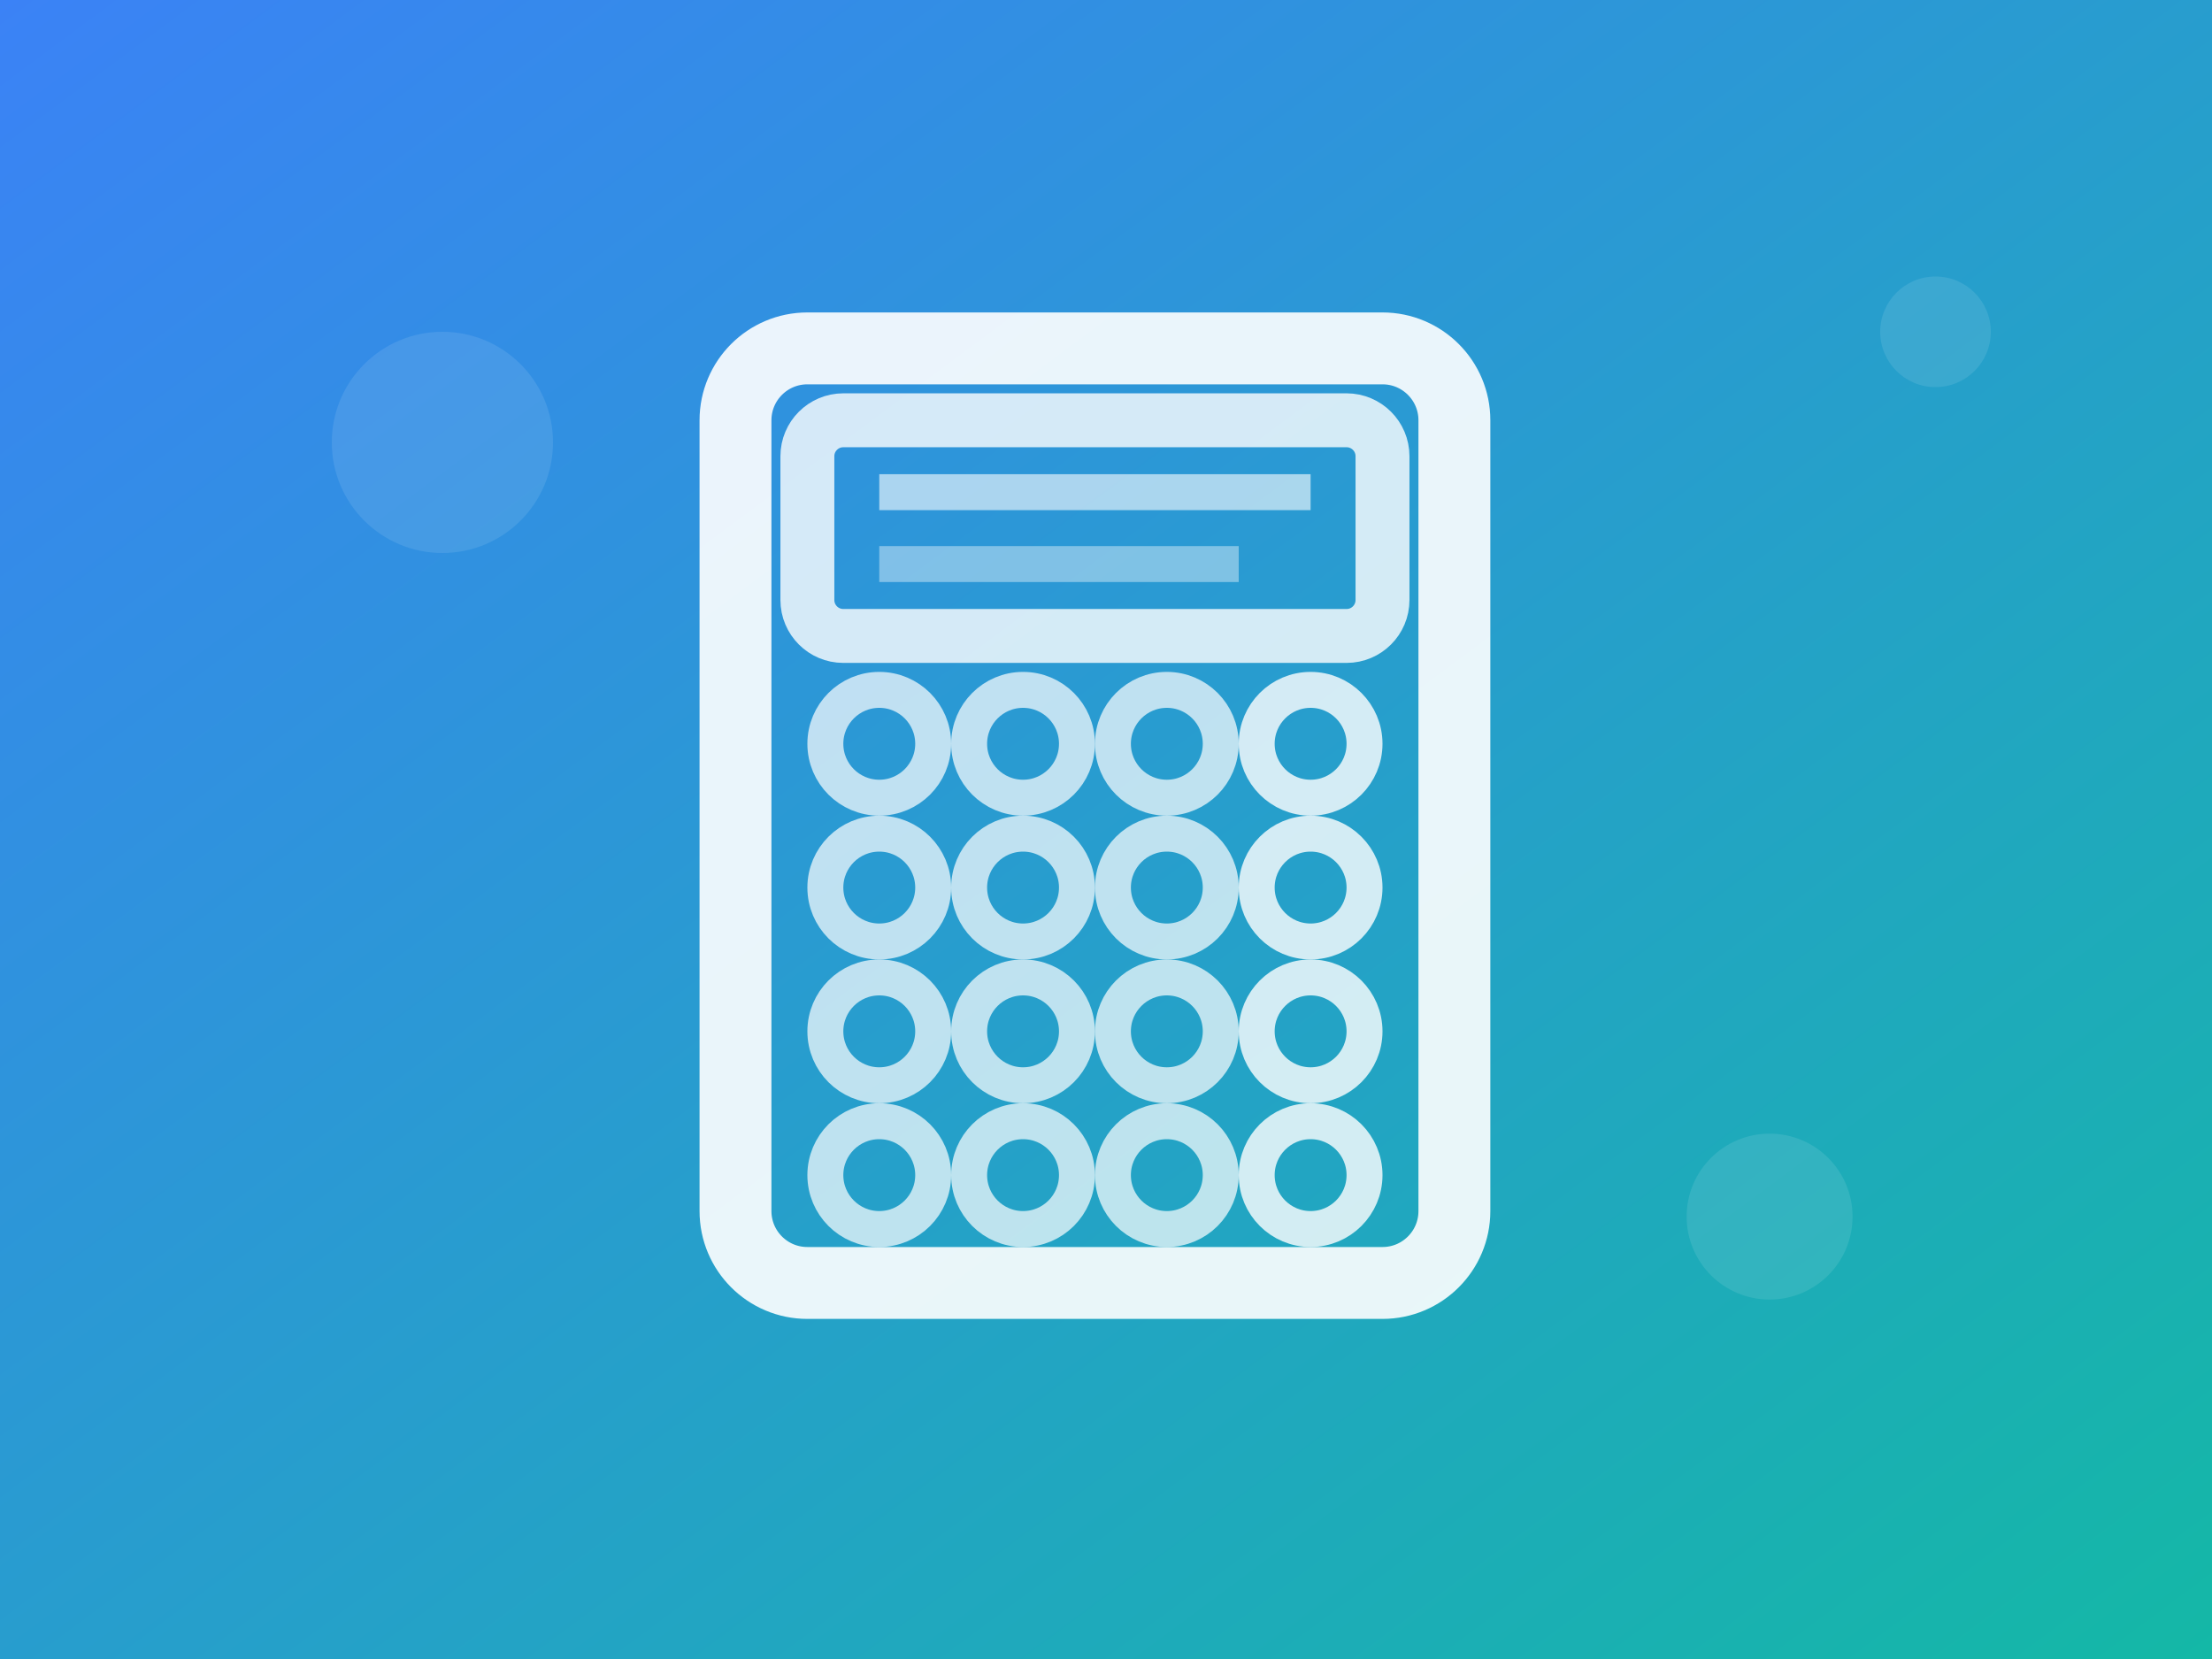
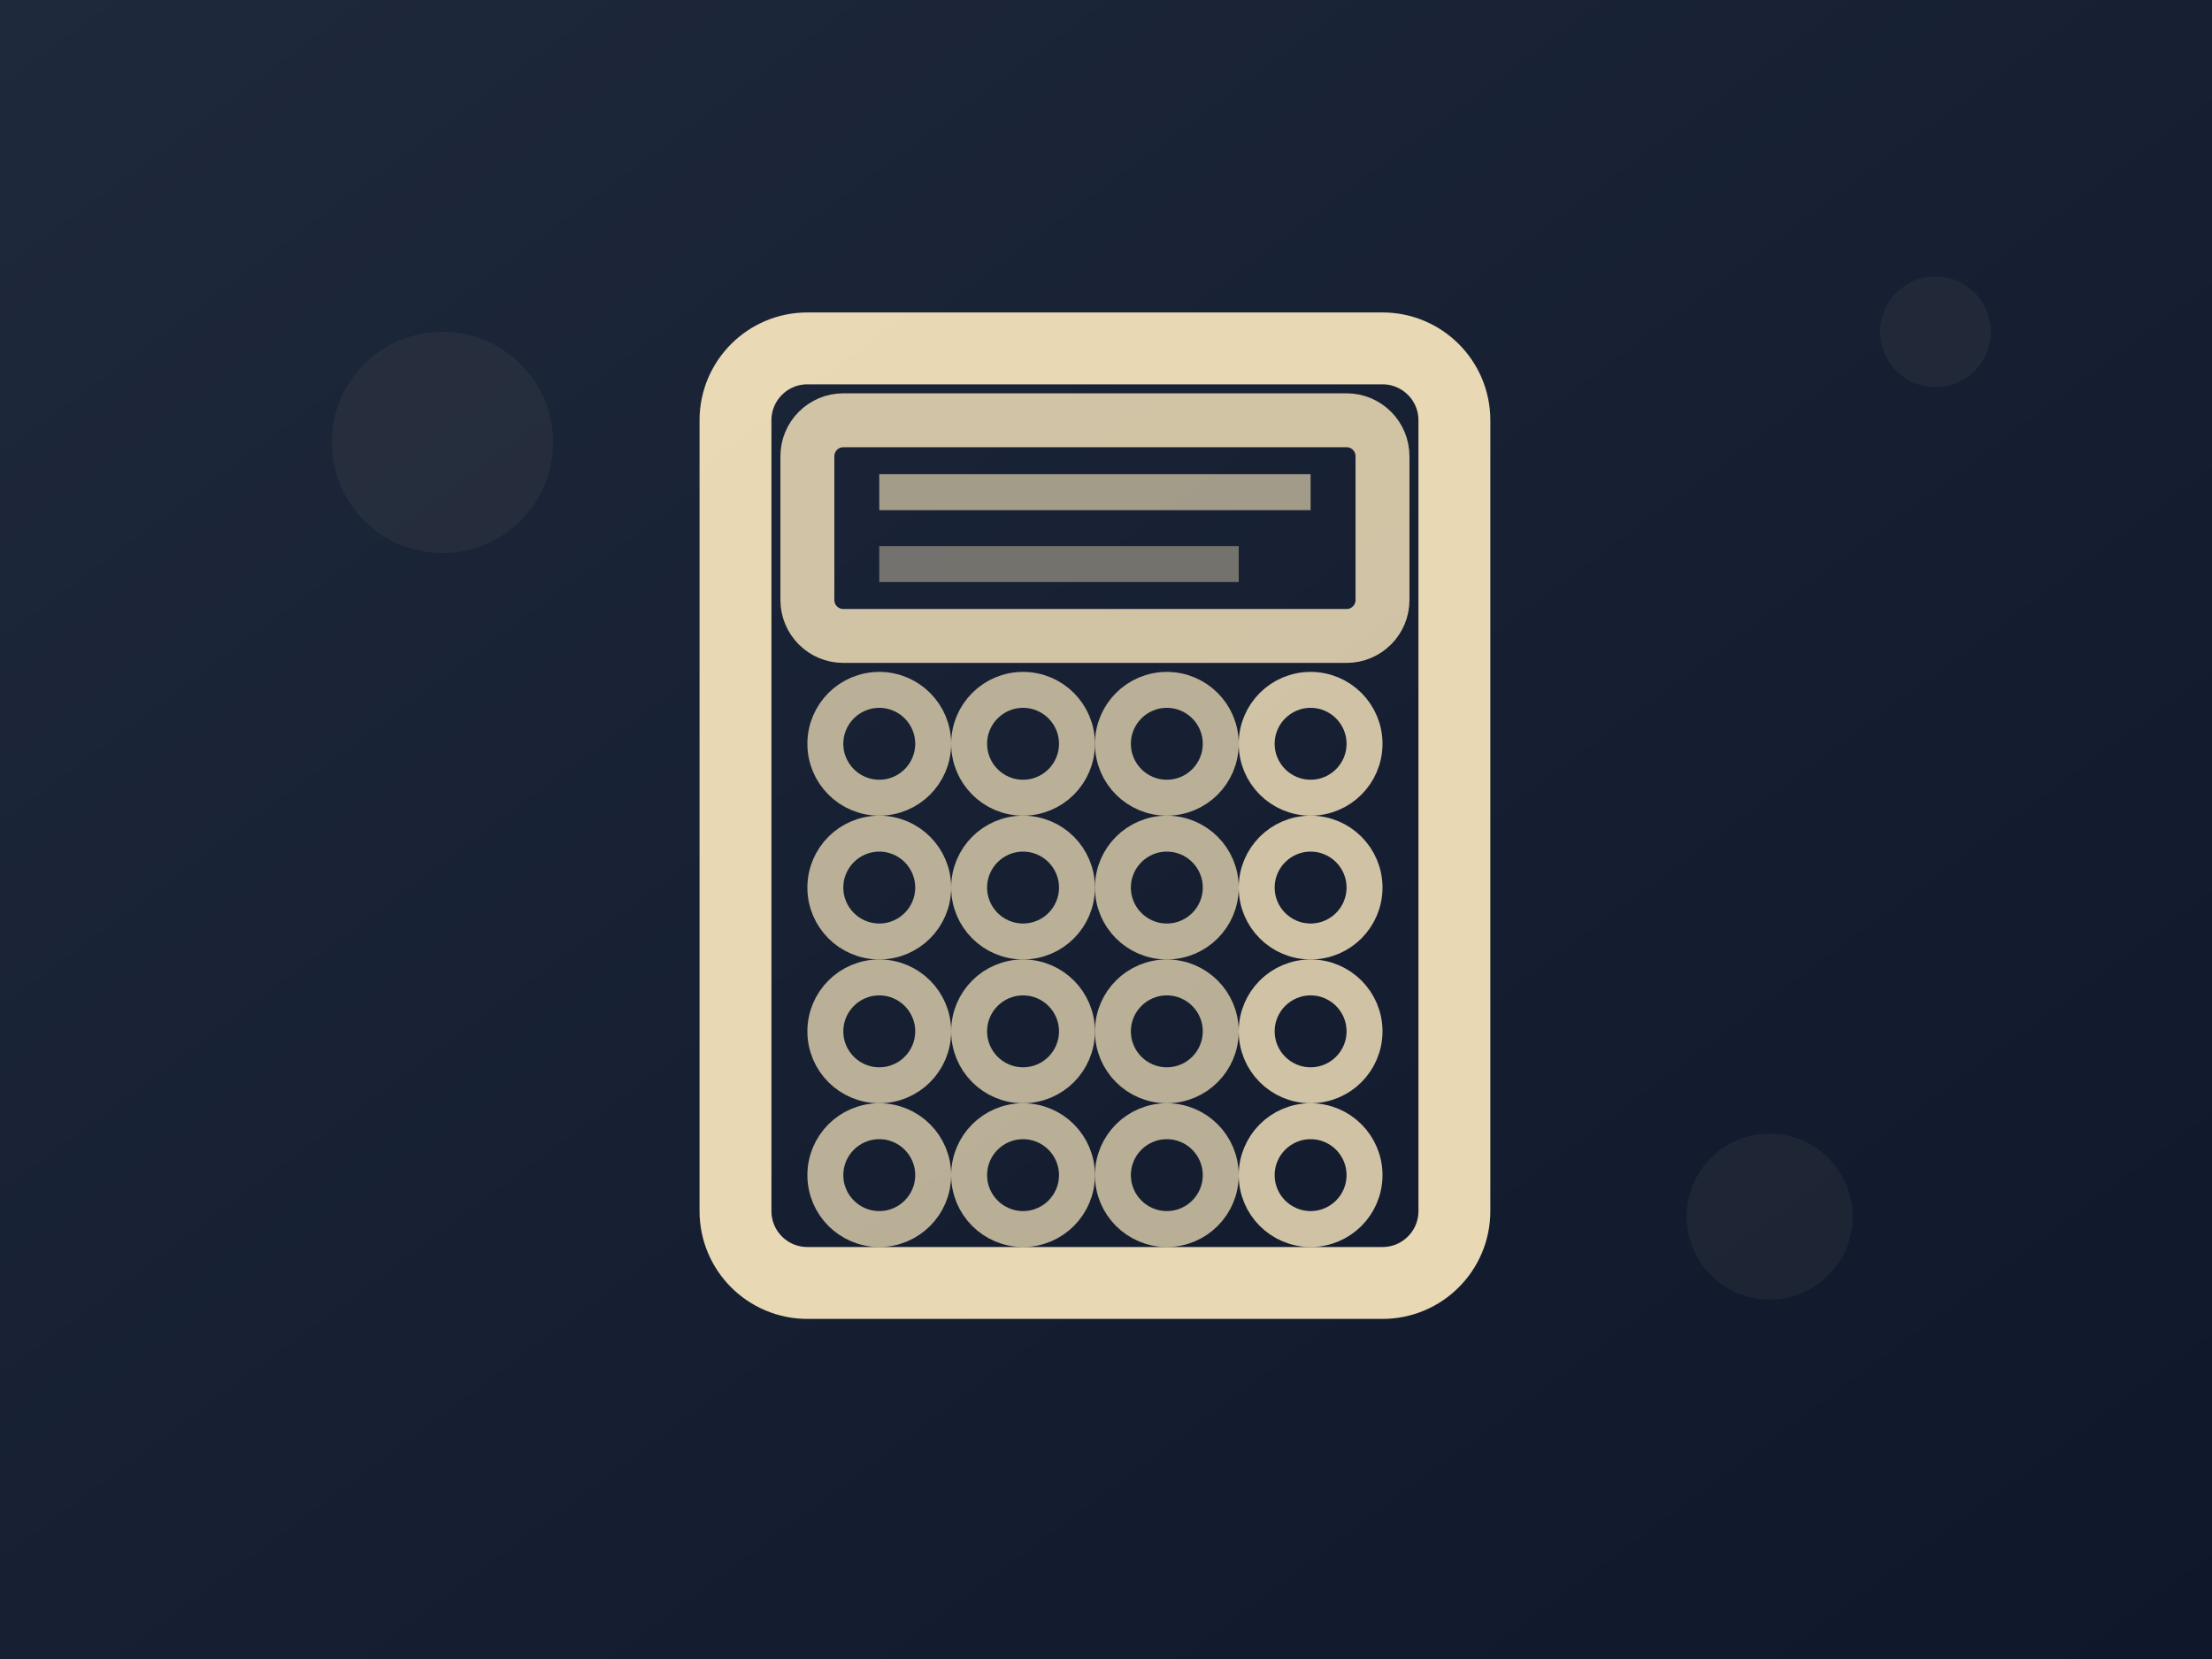
<svg xmlns="http://www.w3.org/2000/svg" width="400" height="300" viewBox="0 0 400 300" fill="none">
  <defs>
    <linearGradient id="bgGradient" x1="0%" y1="0%" x2="100%" y2="100%">
-       <stop offset="0%" style="stop-color:#3b82f6;stop-opacity:1" />
-       <stop offset="100%" style="stop-color:#14b8a6;stop-opacity:1" />
+       <stop offset="0%" style="stop-color:#1E293B;stop-opacity:1" />
+       <stop offset="100%" style="stop-color:#0F172A;stop-opacity:1" />
    </linearGradient>
  </defs>
  <rect width="400" height="300" fill="url(#bgGradient)" />
  <g transform="translate(120, 50) scale(6.5)">
-     <rect x="2" y="2" width="20" height="26" rx="2" stroke="white" stroke-width="2" stroke-linecap="round" stroke-linejoin="round" fill="none" opacity="0.9" />
-     <rect x="4" y="4" width="16" height="6" rx="1" stroke="white" stroke-width="1.5" stroke-linecap="round" stroke-linejoin="round" fill="none" opacity="0.8" />
-     <line x1="6" y1="6" x2="18" y2="6" stroke="white" stroke-width="1" opacity="0.6" />
-     <line x1="6" y1="8" x2="16" y2="8" stroke="white" stroke-width="1" opacity="0.4" />
-     <circle cx="6" cy="13" r="1.5" stroke="white" stroke-width="1" fill="none" opacity="0.7" />
-     <circle cx="10" cy="13" r="1.5" stroke="white" stroke-width="1" fill="none" opacity="0.7" />
-     <circle cx="14" cy="13" r="1.5" stroke="white" stroke-width="1" fill="none" opacity="0.7" />
-     <circle cx="18" cy="13" r="1.5" stroke="white" stroke-width="1" fill="none" opacity="0.8" />
-     <circle cx="6" cy="17" r="1.5" stroke="white" stroke-width="1" fill="none" opacity="0.7" />
-     <circle cx="10" cy="17" r="1.5" stroke="white" stroke-width="1" fill="none" opacity="0.7" />
-     <circle cx="14" cy="17" r="1.5" stroke="white" stroke-width="1" fill="none" opacity="0.7" />
-     <circle cx="18" cy="17" r="1.5" stroke="white" stroke-width="1" fill="none" opacity="0.8" />
-     <circle cx="6" cy="21" r="1.5" stroke="white" stroke-width="1" fill="none" opacity="0.7" />
-     <circle cx="10" cy="21" r="1.5" stroke="white" stroke-width="1" fill="none" opacity="0.7" />
-     <circle cx="14" cy="21" r="1.5" stroke="white" stroke-width="1" fill="none" opacity="0.7" />
-     <circle cx="18" cy="21" r="1.5" stroke="white" stroke-width="1" fill="none" opacity="0.8" />
-     <circle cx="6" cy="25" r="1.5" stroke="white" stroke-width="1" fill="none" opacity="0.7" />
-     <circle cx="10" cy="25" r="1.5" stroke="white" stroke-width="1" fill="none" opacity="0.7" />
-     <circle cx="14" cy="25" r="1.5" stroke="white" stroke-width="1" fill="none" opacity="0.7" />
-     <circle cx="18" cy="25" r="1.5" stroke="white" stroke-width="1" fill="none" opacity="0.8" />
+     <rect x="2" y="2" width="20" height="26" rx="2" stroke="#FFECC2" stroke-width="2" stroke-linecap="round" stroke-linejoin="round" fill="none" opacity="0.9" />
+     <rect x="4" y="4" width="16" height="6" rx="1" stroke="#FFECC2" stroke-width="1.5" stroke-linecap="round" stroke-linejoin="round" fill="none" opacity="0.8" />
+     <line x1="6" y1="6" x2="18" y2="6" stroke="#FFECC2" stroke-width="1" opacity="0.6" />
+     <line x1="6" y1="8" x2="16" y2="8" stroke="#FFECC2" stroke-width="1" opacity="0.4" />
+     <circle cx="6" cy="13" r="1.5" stroke="#FFECC2" stroke-width="1" fill="none" opacity="0.7" />
+     <circle cx="10" cy="13" r="1.5" stroke="#FFECC2" stroke-width="1" fill="none" opacity="0.7" />
+     <circle cx="14" cy="13" r="1.5" stroke="#FFECC2" stroke-width="1" fill="none" opacity="0.7" />
+     <circle cx="18" cy="13" r="1.5" stroke="#FFECC2" stroke-width="1" fill="none" opacity="0.8" />
+     <circle cx="6" cy="17" r="1.5" stroke="#FFECC2" stroke-width="1" fill="none" opacity="0.7" />
+     <circle cx="10" cy="17" r="1.5" stroke="#FFECC2" stroke-width="1" fill="none" opacity="0.7" />
+     <circle cx="14" cy="17" r="1.5" stroke="#FFECC2" stroke-width="1" fill="none" opacity="0.7" />
+     <circle cx="18" cy="17" r="1.5" stroke="#FFECC2" stroke-width="1" fill="none" opacity="0.8" />
+     <circle cx="6" cy="21" r="1.5" stroke="#FFECC2" stroke-width="1" fill="none" opacity="0.7" />
+     <circle cx="10" cy="21" r="1.5" stroke="#FFECC2" stroke-width="1" fill="none" opacity="0.7" />
+     <circle cx="14" cy="21" r="1.5" stroke="#FFECC2" stroke-width="1" fill="none" opacity="0.7" />
+     <circle cx="18" cy="21" r="1.5" stroke="#FFECC2" stroke-width="1" fill="none" opacity="0.8" />
+     <circle cx="6" cy="25" r="1.5" stroke="#FFECC2" stroke-width="1" fill="none" opacity="0.7" />
+     <circle cx="10" cy="25" r="1.5" stroke="#FFECC2" stroke-width="1" fill="none" opacity="0.7" />
+     <circle cx="14" cy="25" r="1.5" stroke="#FFECC2" stroke-width="1" fill="none" opacity="0.7" />
+     <circle cx="18" cy="25" r="1.5" stroke="#FFECC2" stroke-width="1" fill="none" opacity="0.8" />
  </g>
-   <circle cx="80" cy="80" r="20" fill="white" opacity="0.1" />
-   <circle cx="320" cy="220" r="15" fill="white" opacity="0.1" />
-   <circle cx="350" cy="60" r="10" fill="white" opacity="0.1" />
+   <circle cx="80" cy="80" r="20" fill="#FFECC2" opacity="0.05" />
+   <circle cx="320" cy="220" r="15" fill="#FFECC2" opacity="0.05" />
+   <circle cx="350" cy="60" r="10" fill="#FFECC2" opacity="0.05" />
</svg>
